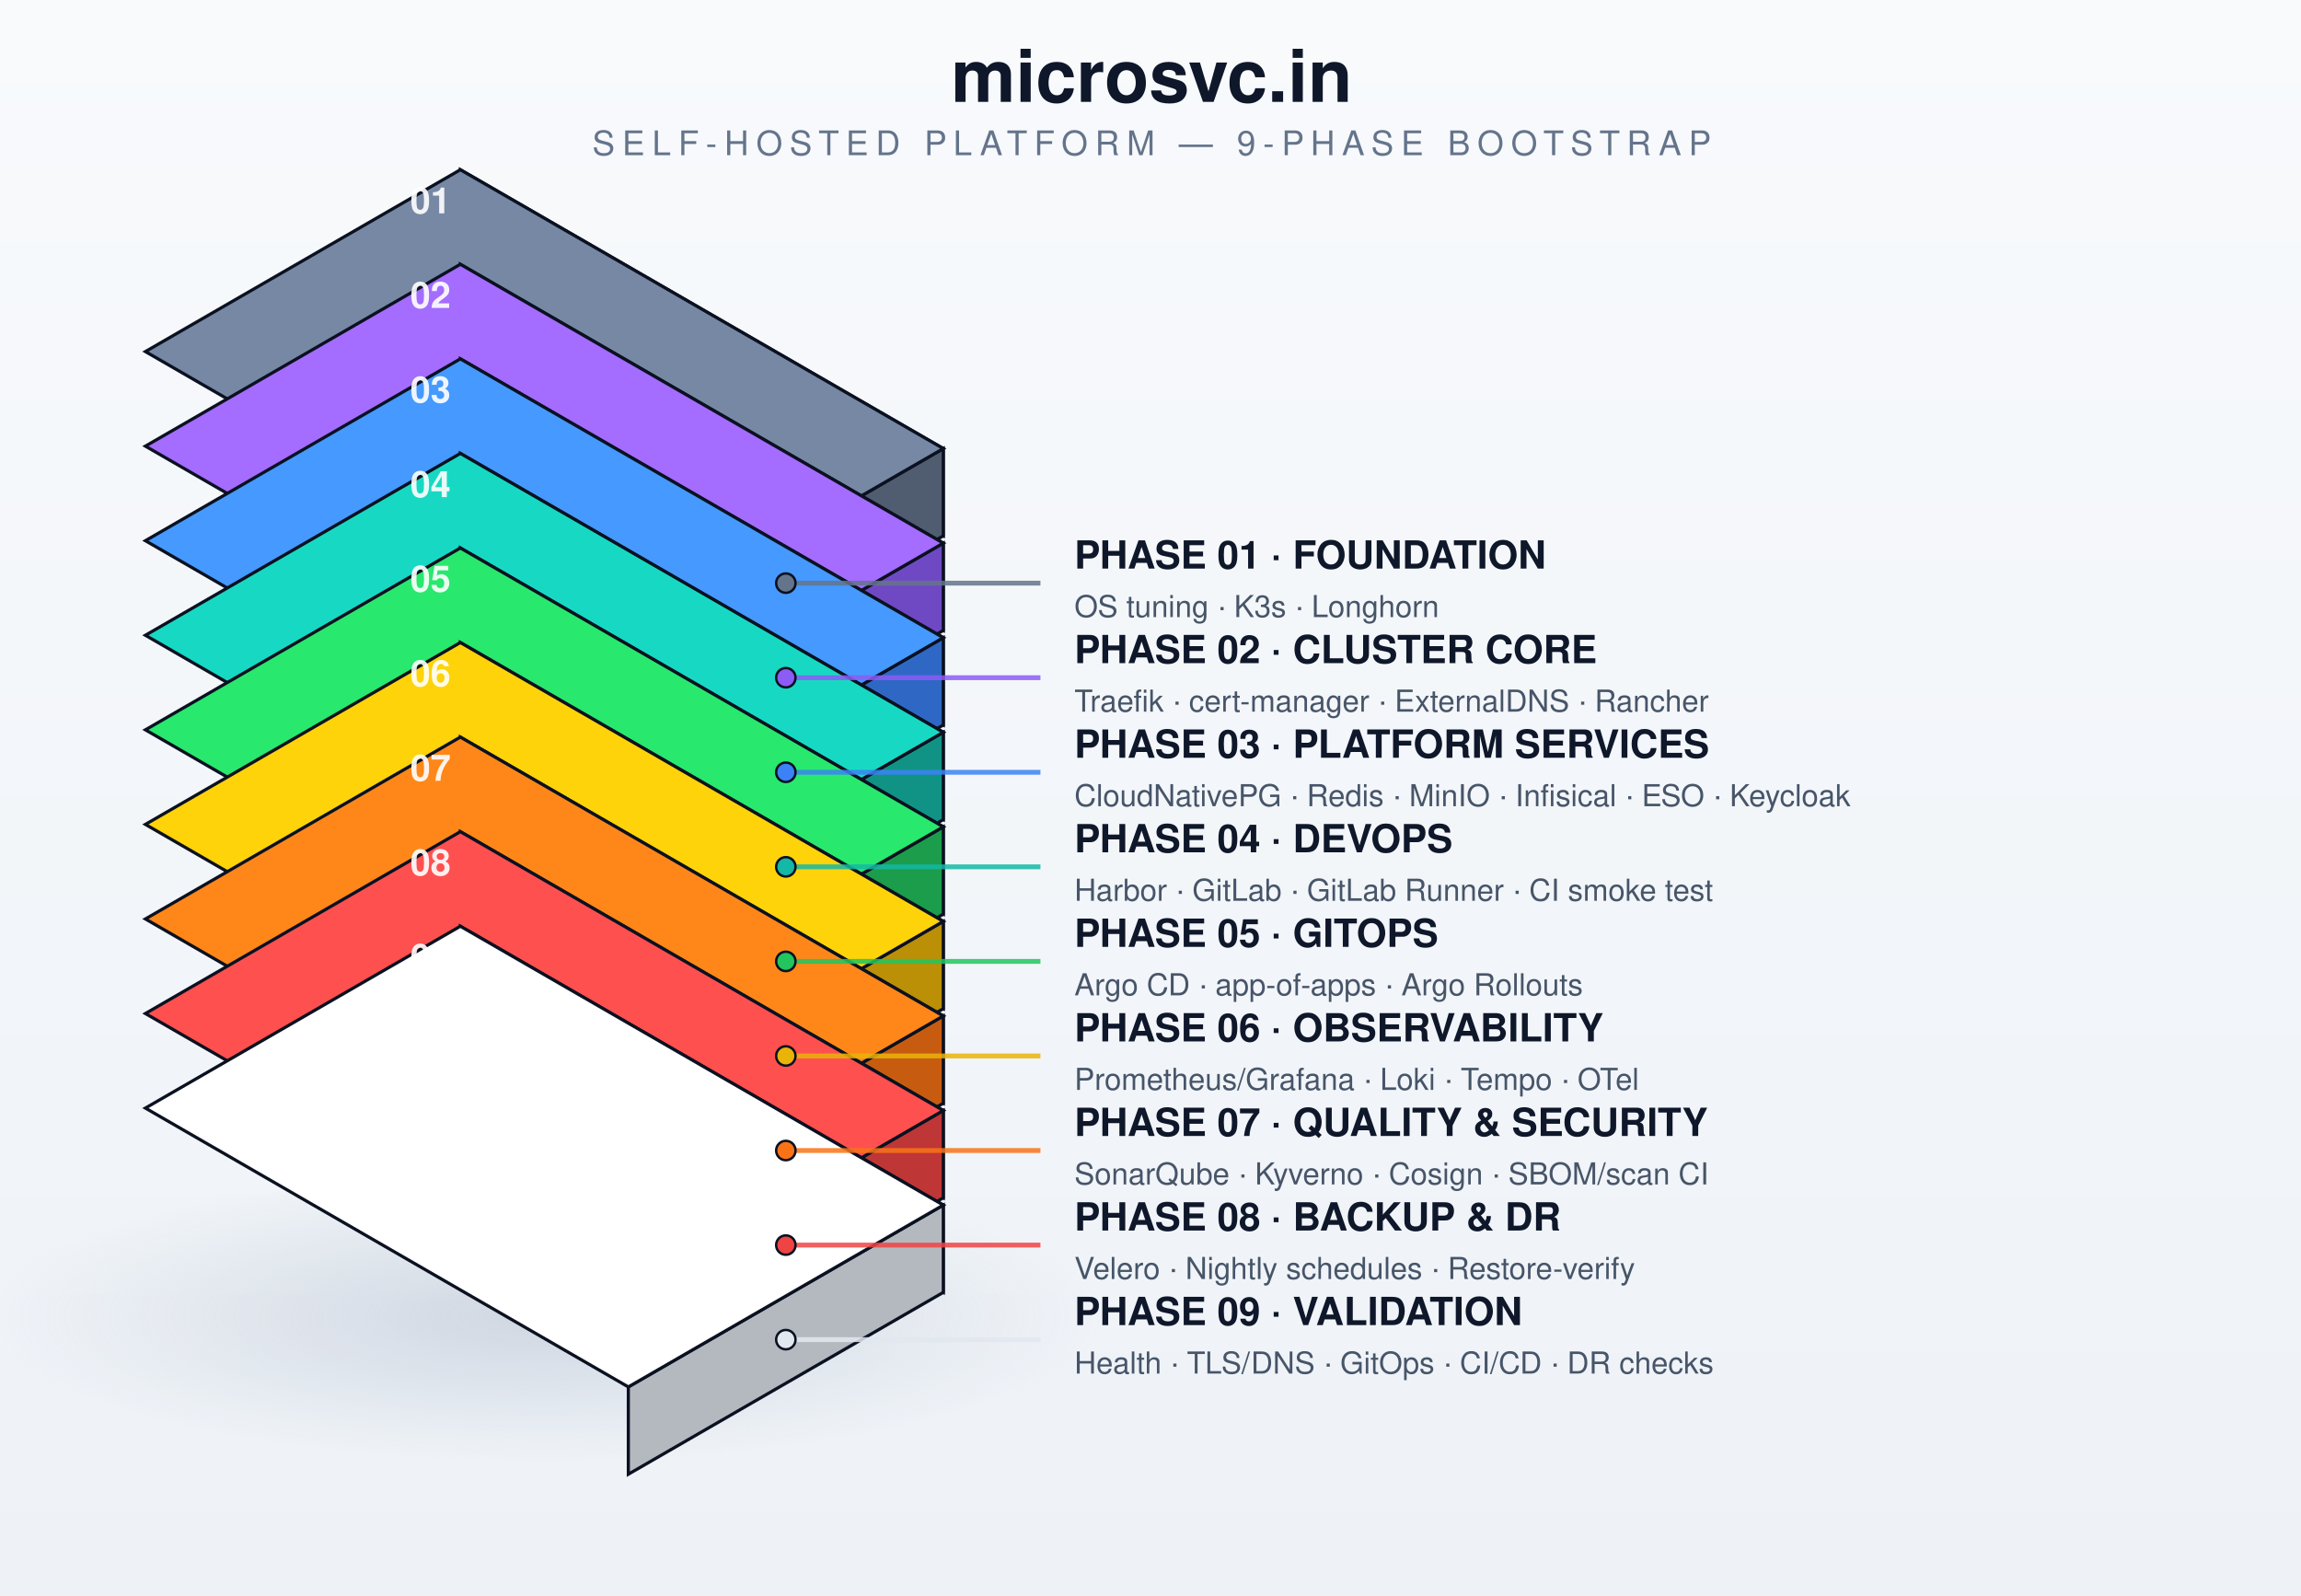
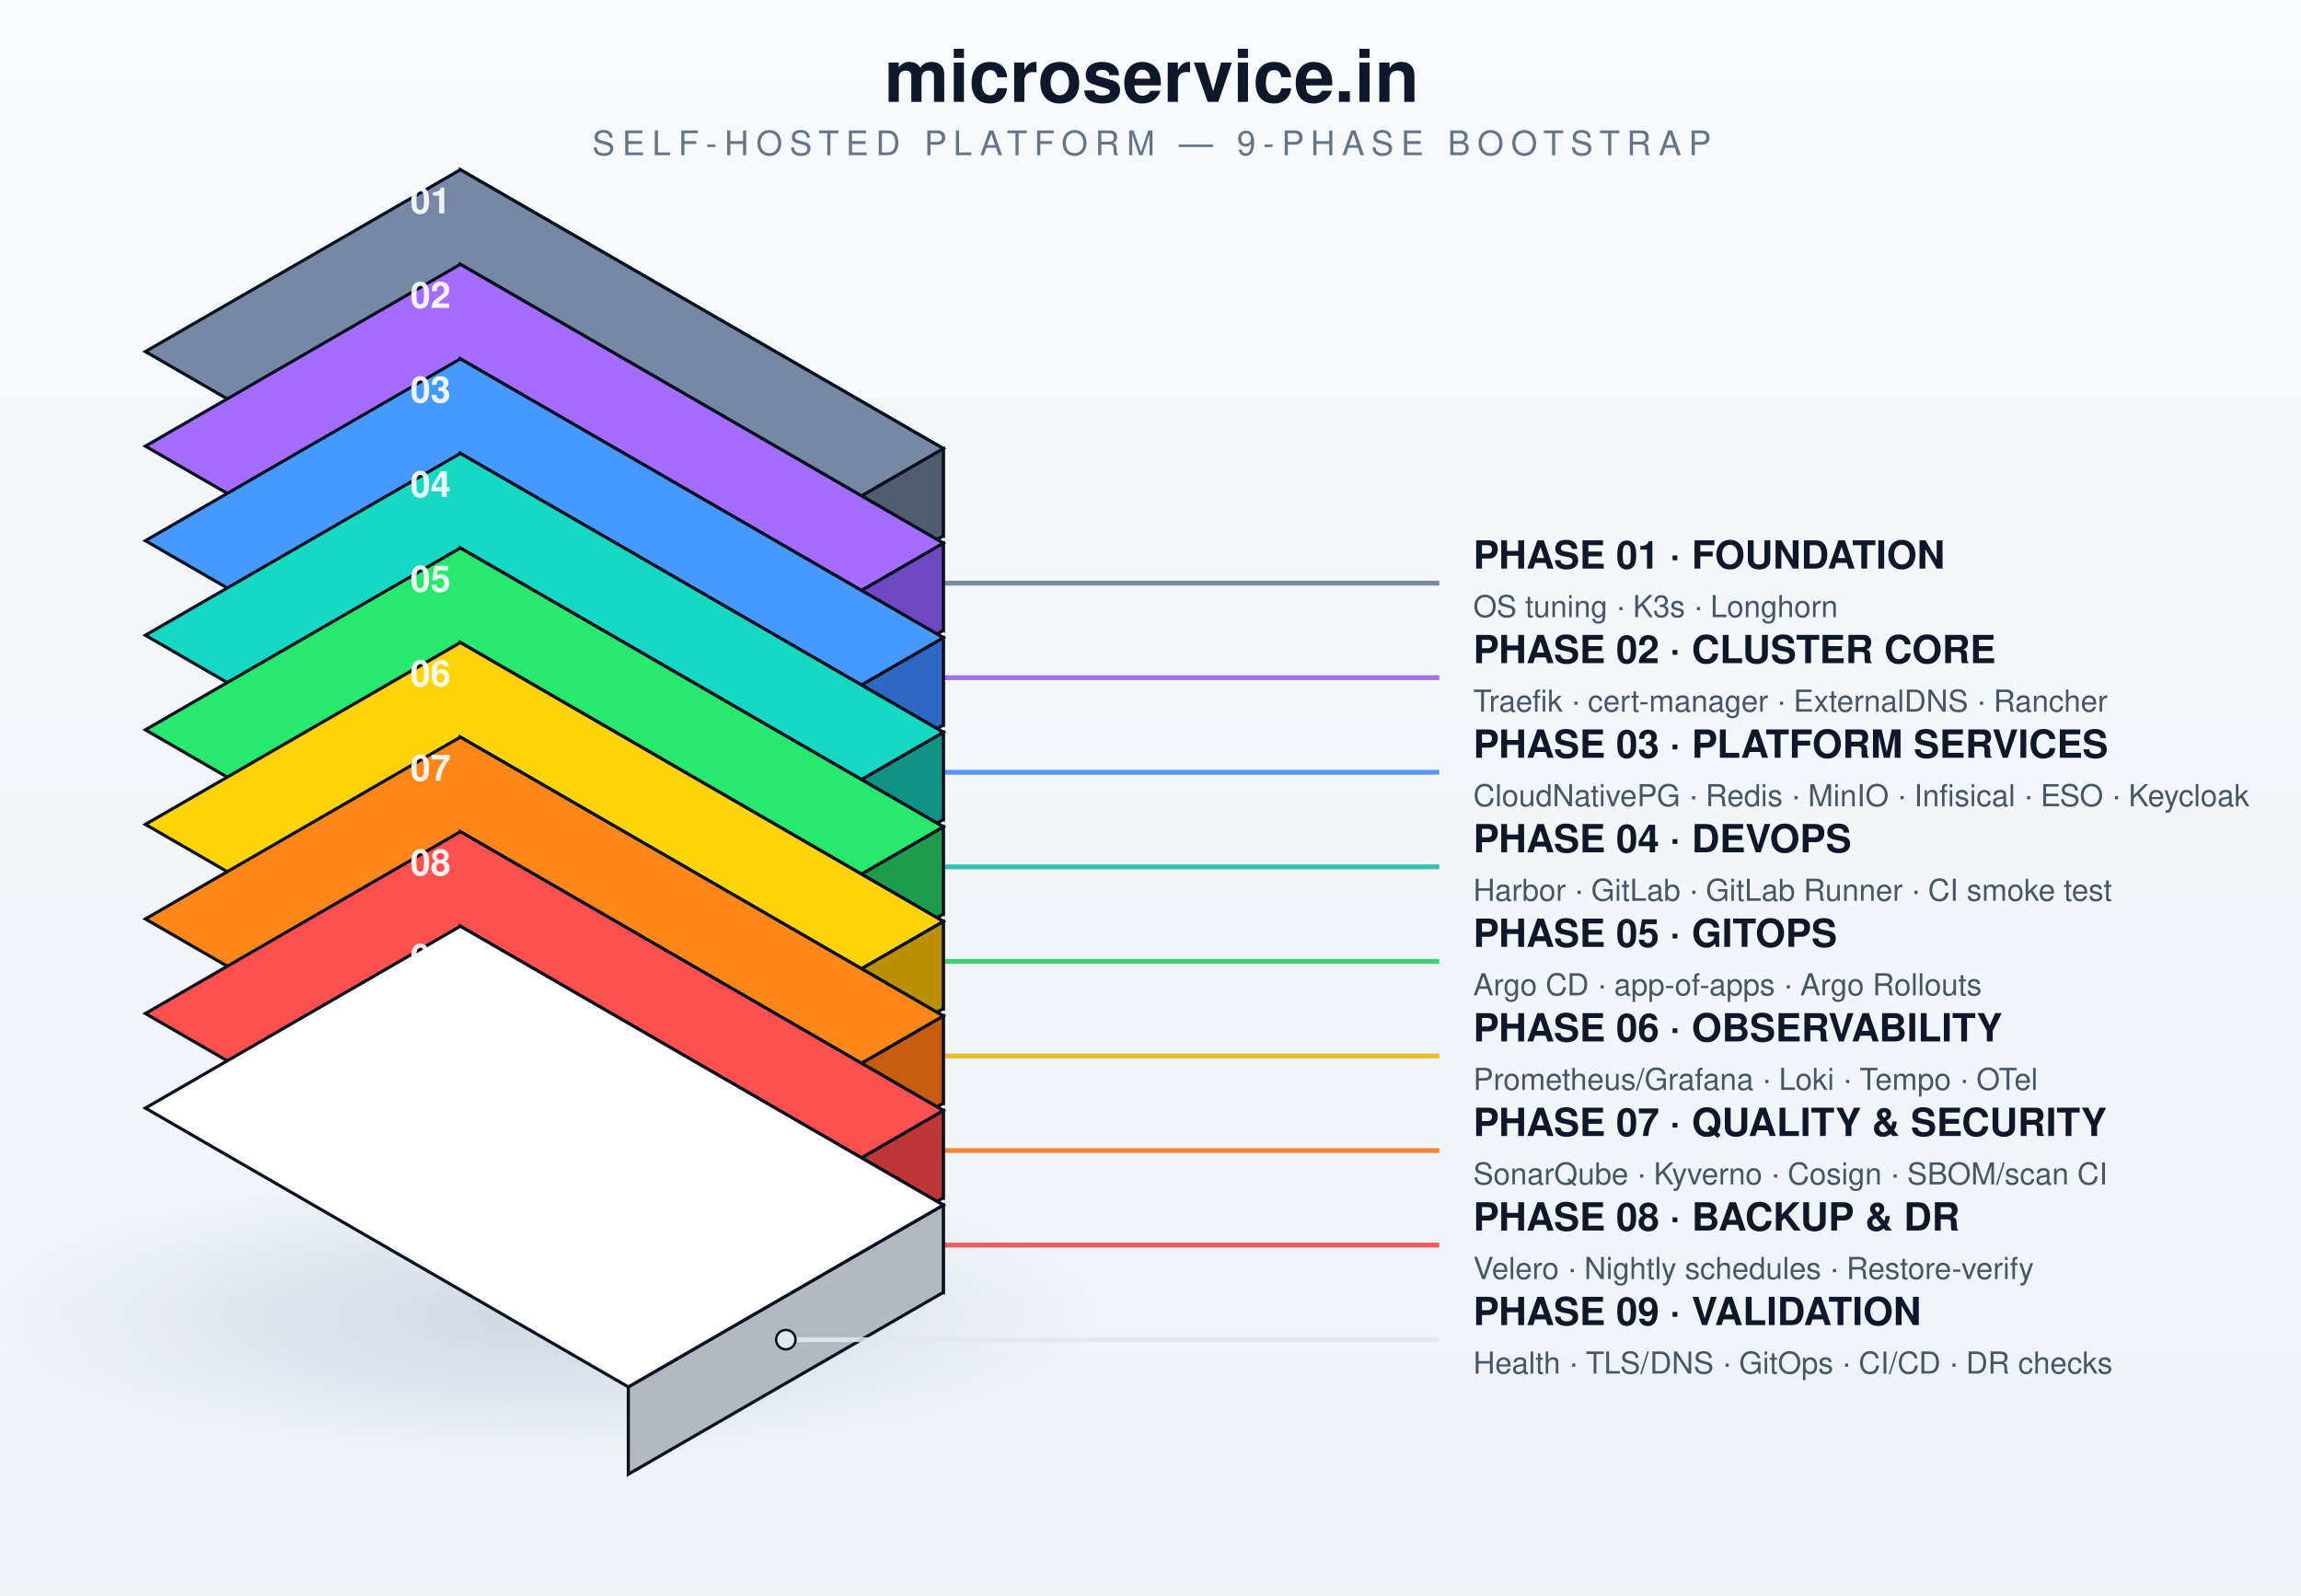
<svg xmlns="http://www.w3.org/2000/svg" width="949" height="658" viewBox="0 0 949 658" version="1.1" font-family="Segoe UI, Helvetica, Arial, sans-serif">
+   <style>
+   /* Motion-only animation: no element is ever fully transparent, so a single static
+      screenshot (PR diffs, blob preview thumbnails, etc.) always shows the complete
+      diagram -- only continuously-looping subtle motion is time-dependent. */
+   .floatAll { animation: floatY 5s ease-in-out infinite; }
+   .layerIn {
+     animation: settleIn 1s cubic-bezier(.22,.61,.36,1) both, bob 4.2s ease-in-out 1s infinite;
+     transform-box: fill-box;
+     transform-origin: center;
+   }
+   .pulseDot {
+     animation: pulseDot 2.4s ease-in-out infinite;
+     transform-box: fill-box;
+     transform-origin: center;
+   }
+   @keyframes settleIn {
+     0%   { transform: translateY(14px); }
+     100% { transform: translateY(0); }
+   }
+   @keyframes bob {
+     0%, 100% { transform: translateY(0); }
+     50%      { transform: translateY(-2.5px); }
+   }
+   @keyframes floatY {
+     0%, 100% { transform: translateY(0px); }
+     50%      { transform: translateY(-7px); }
+   }
+   @keyframes pulseDot {
+     0%, 100% { transform: scale(1);   opacity: 1; }
+     50%      { transform: scale(1.7); opacity: 0.65; }
+   }
+ </style>
  <defs>
    <linearGradient id="bgGrad" x1="0" y1="0" x2="0" y2="1">
      <stop offset="0%" stop-color="#f8fafc" />
      <stop offset="100%" stop-color="#eef2f7" />
    </linearGradient>
    <radialGradient id="glow" cx="50%" cy="50%" r="50%">
      <stop offset="0%" stop-color="#94a3b8" stop-opacity="0.35" />
      <stop offset="100%" stop-color="#94a3b8" stop-opacity="0" />
    </radialGradient>
  </defs>
  <rect x="0" y="0" width="949" height="658" fill="url(#bgGrad)" />
-   <ellipse cx="224.5" cy="543.0" rx="230" ry="60" fill="url(#glow)" />
-   <text x="475" y="42" text-anchor="middle" font-family="Segoe UI, Helvetica, Arial, sans-serif" font-size="30" font-weight="700" fill="#0f172a">microsvc.in</text>
-   <text x="475" y="64" text-anchor="middle" font-family="Segoe UI, Helvetica, Arial, sans-serif" font-size="14" letter-spacing="3" fill="#64748b">SELF-HOSTED PLATFORM — 9-PHASE BOOTSTRAP</text>
-   <g transform="translate(224.5,513.0)">
-     <polygon points="-34.64,-407.00 164.54,-292.00 164.54,-328.00 -34.64,-443.00" fill="#394350" stroke="#0b1120" stroke-width="1.3" />
-     <polygon points="164.54,-292.00 34.64,-217.00 34.64,-253.00 164.54,-328.00" fill="#505c6f" stroke="#0b1120" stroke-width="1.3" />
-     <polygon points="-34.64,-443.00 164.54,-328.00 34.64,-253.00 -164.54,-368.00" fill="#7688a4" stroke="#0b1120" stroke-width="1.3" />
+   <text x="475" y="42" text-anchor="middle" font-size="30" font-weight="700" fill="#0f172a">microservice.in</text>
+   <text x="475" y="64" text-anchor="middle" font-size="14" letter-spacing="3" fill="#64748b">SELF-HOSTED PLATFORM — 9-PHASE BOOTSTRAP</text>
+   <g class="floatAll" transform="translate(224.5,513.0)">
+     <ellipse cx="0.0" cy="30.0" rx="230" ry="60" fill="url(#glow)" />
+     <g class="layerIn" style="animation-delay:0.00s">
+       <polygon points="-34.64,-407.00 164.54,-292.00 164.54,-328.00 -34.64,-443.00" fill="#394350" stroke="#0b1120" stroke-width="1.3" />
+       <polygon points="164.54,-292.00 34.64,-217.00 34.64,-253.00 164.54,-328.00" fill="#505c6f" stroke="#0b1120" stroke-width="1.3" />
+       <polygon points="-34.64,-443.00 164.54,-328.00 34.64,-253.00 -164.54,-368.00" fill="#7688a4" stroke="#0b1120" stroke-width="1.3" />
+       <path d="M 99.6 -272.5 L 343.1 -272.5 L 369.1 -272.5" fill="none" stroke="#64748b" stroke-width="2" opacity="0.85" />
+       <circle class="pulseDot" cx="99.6" cy="-272.5" r="4" fill="#64748b" stroke="#0b1120" stroke-width="1" style="animation-delay:0.60s" />
+       <text x="383.1" y="-278.5" font-size="16" font-weight="700" fill="#0f172a">PHASE 01 · FOUNDATION</text>
+       <text x="383.1" y="-258.5" font-size="12.5" fill="#475569">OS tuning · K3s · Longhorn</text>
+       <text x="-38.6" y="-425.0" font-size="15" font-weight="800" fill="#ffffff" opacity="0.9" text-anchor="end">01</text>
+     </g>
+     <g class="layerIn" style="animation-delay:0.14s">
+       <polygon points="-34.64,-368.00 164.54,-253.00 164.54,-289.00 -34.64,-404.00" fill="#50358e" stroke="#0b1120" stroke-width="1.3" />
+       <polygon points="164.54,-253.00 34.64,-178.00 34.64,-214.00 164.54,-289.00" fill="#6f49c4" stroke="#0b1120" stroke-width="1.3" />
+       <polygon points="-34.64,-404.00 164.54,-289.00 34.64,-214.00 -164.54,-329.00" fill="#a46cff" stroke="#0b1120" stroke-width="1.3" />
+       <path d="M 99.6 -233.5 L 343.1 -233.5 L 369.1 -233.5" fill="none" stroke="#8b5cf6" stroke-width="2" opacity="0.85" />
+       <circle class="pulseDot" cx="99.6" cy="-233.5" r="4" fill="#8b5cf6" stroke="#0b1120" stroke-width="1" style="animation-delay:0.74s" />
+       <text x="383.1" y="-239.5" font-size="16" font-weight="700" fill="#0f172a">PHASE 02 · CLUSTER CORE</text>
+       <text x="383.1" y="-219.5" font-size="12.5" fill="#475569">Traefik · cert-manager · ExternalDNS · Rancher</text>
+       <text x="-38.6" y="-386.0" font-size="15" font-weight="800" fill="#ffffff" opacity="0.9" text-anchor="end">02</text>
+     </g>
+     <g class="layerIn" style="animation-delay:0.28s">
+       <polygon points="-34.64,-329.00 164.54,-214.00 164.54,-250.00 -34.64,-365.00" fill="#224b8e" stroke="#0b1120" stroke-width="1.3" />
+       <polygon points="164.54,-214.00 34.64,-139.00 34.64,-175.00 164.54,-250.00" fill="#2f68c4" stroke="#0b1120" stroke-width="1.3" />
+       <polygon points="-34.64,-365.00 164.54,-250.00 34.64,-175.00 -164.54,-290.00" fill="#4599ff" stroke="#0b1120" stroke-width="1.3" />
+       <path d="M 99.6 -194.5 L 343.1 -194.5 L 369.1 -194.5" fill="none" stroke="#3b82f6" stroke-width="2" opacity="0.85" />
+       <circle class="pulseDot" cx="99.6" cy="-194.5" r="4" fill="#3b82f6" stroke="#0b1120" stroke-width="1" style="animation-delay:0.88s" />
+       <text x="383.1" y="-200.5" font-size="16" font-weight="700" fill="#0f172a">PHASE 03 · PLATFORM SERVICES</text>
+       <text x="383.1" y="-180.5" font-size="12.5" fill="#475569">CloudNativePG · Redis · MinIO · Infisical · ESO · Keycloak</text>
+       <text x="-38.6" y="-347.0" font-size="15" font-weight="800" fill="#ffffff" opacity="0.9" text-anchor="end">03</text>
+     </g>
+     <g class="layerIn" style="animation-delay:0.42s">
+       <polygon points="-34.64,-290.00 164.54,-175.00 164.54,-211.00 -34.64,-326.00" fill="#0b6a60" stroke="#0b1120" stroke-width="1.3" />
+       <polygon points="164.54,-175.00 34.64,-100.00 34.64,-136.00 164.54,-211.00" fill="#109384" stroke="#0b1120" stroke-width="1.3" />
+       <polygon points="-34.64,-326.00 164.54,-211.00 34.64,-136.00 -164.54,-251.00" fill="#17d9c3" stroke="#0b1120" stroke-width="1.3" />
+       <path d="M 99.6 -155.5 L 343.1 -155.5 L 369.1 -155.5" fill="none" stroke="#14b8a6" stroke-width="2" opacity="0.85" />
+       <circle class="pulseDot" cx="99.6" cy="-155.5" r="4" fill="#14b8a6" stroke="#0b1120" stroke-width="1" style="animation-delay:1.02s" />
+       <text x="383.1" y="-161.5" font-size="16" font-weight="700" fill="#0f172a">PHASE 04 · DEVOPS</text>
+       <text x="383.1" y="-141.5" font-size="12.5" fill="#475569">Harbor · GitLab · GitLab Runner · CI smoke test</text>
+       <text x="-38.6" y="-308.0" font-size="15" font-weight="800" fill="#ffffff" opacity="0.9" text-anchor="end">04</text>
+     </g>
+     <g class="layerIn" style="animation-delay:0.56s">
+       <polygon points="-34.64,-251.00 164.54,-136.00 164.54,-172.00 -34.64,-287.00" fill="#137236" stroke="#0b1120" stroke-width="1.3" />
+       <polygon points="164.54,-136.00 34.64,-61.00 34.64,-97.00 164.54,-172.00" fill="#1b9d4b" stroke="#0b1120" stroke-width="1.3" />
+       <polygon points="-34.64,-287.00 164.54,-172.00 34.64,-97.00 -164.54,-212.00" fill="#28e86e" stroke="#0b1120" stroke-width="1.3" />
+       <path d="M 99.6 -116.5 L 343.1 -116.5 L 369.1 -116.5" fill="none" stroke="#22c55e" stroke-width="2" opacity="0.85" />
+       <circle class="pulseDot" cx="99.6" cy="-116.5" r="4" fill="#22c55e" stroke="#0b1120" stroke-width="1" style="animation-delay:1.16s" />
+       <text x="383.1" y="-122.5" font-size="16" font-weight="700" fill="#0f172a">PHASE 05 · GITOPS</text>
+       <text x="383.1" y="-102.5" font-size="12.5" fill="#475569">Argo CD · app-of-apps · Argo Rollouts</text>
+       <text x="-38.6" y="-269.0" font-size="15" font-weight="800" fill="#ffffff" opacity="0.9" text-anchor="end">05</text>
+     </g>
+     <g class="layerIn" style="animation-delay:0.70s">
+       <polygon points="-34.64,-212.00 164.54,-97.00 164.54,-133.00 -34.64,-248.00" fill="#876704" stroke="#0b1120" stroke-width="1.3" />
+       <polygon points="164.54,-97.00 34.64,-22.00 34.64,-58.00 164.54,-133.00" fill="#bb8f06" stroke="#0b1120" stroke-width="1.3" />
+       <polygon points="-34.64,-248.00 164.54,-133.00 34.64,-58.00 -164.54,-173.00" fill="#ffd309" stroke="#0b1120" stroke-width="1.3" />
+       <path d="M 99.6 -77.5 L 343.1 -77.5 L 369.1 -77.5" fill="none" stroke="#eab308" stroke-width="2" opacity="0.85" />
+       <circle class="pulseDot" cx="99.6" cy="-77.5" r="4" fill="#eab308" stroke="#0b1120" stroke-width="1" style="animation-delay:1.30s" />
+       <text x="383.1" y="-83.5" font-size="16" font-weight="700" fill="#0f172a">PHASE 06 · OBSERVABILITY</text>
+       <text x="383.1" y="-63.5" font-size="12.5" fill="#475569">Prometheus/Grafana · Loki · Tempo · OTel</text>
+       <text x="-38.6" y="-230.0" font-size="15" font-weight="800" fill="#ffffff" opacity="0.9" text-anchor="end">06</text>
+     </g>
+     <g class="layerIn" style="animation-delay:0.84s">
+       <polygon points="-34.64,-173.00 164.54,-58.00 164.54,-94.00 -34.64,-209.00" fill="#90420c" stroke="#0b1120" stroke-width="1.3" />
+       <polygon points="164.54,-58.00 34.64,17.00 34.64,-19.00 164.54,-94.00" fill="#c75c11" stroke="#0b1120" stroke-width="1.3" />
+       <polygon points="-34.64,-209.00 164.54,-94.00 34.64,-19.00 -164.54,-134.00" fill="#ff8719" stroke="#0b1120" stroke-width="1.3" />
+       <path d="M 99.6 -38.5 L 343.1 -38.5 L 369.1 -38.5" fill="none" stroke="#f97316" stroke-width="2" opacity="0.85" />
+       <circle class="pulseDot" cx="99.6" cy="-38.5" r="4" fill="#f97316" stroke="#0b1120" stroke-width="1" style="animation-delay:1.44s" />
+       <text x="383.1" y="-44.5" font-size="16" font-weight="700" fill="#0f172a">PHASE 07 · QUALITY &amp; SECURITY</text>
+       <text x="383.1" y="-24.5" font-size="12.5" fill="#475569">SonarQube · Kyverno · Cosign · SBOM/scan CI</text>
+       <text x="-38.6" y="-191.0" font-size="15" font-weight="800" fill="#ffffff" opacity="0.9" text-anchor="end">07</text>
+     </g>
+     <g class="layerIn" style="animation-delay:0.98s">
+       <polygon points="-34.64,-134.00 164.54,-19.00 164.54,-55.00 -34.64,-170.00" fill="#8a2727" stroke="#0b1120" stroke-width="1.3" />
+       <polygon points="164.54,-19.00 34.64,56.00 34.64,20.00 164.54,-55.00" fill="#bf3636" stroke="#0b1120" stroke-width="1.3" />
+       <polygon points="-34.64,-170.00 164.54,-55.00 34.64,20.00 -164.54,-95.00" fill="#ff5050" stroke="#0b1120" stroke-width="1.3" />
+       <path d="M 99.6 0.5 L 343.1 0.5 L 369.1 0.5" fill="none" stroke="#ef4444" stroke-width="2" opacity="0.85" />
+       <circle class="pulseDot" cx="99.6" cy="0.5" r="4" fill="#ef4444" stroke="#0b1120" stroke-width="1" style="animation-delay:1.58s" />
+       <text x="383.1" y="-5.5" font-size="16" font-weight="700" fill="#0f172a">PHASE 08 · BACKUP &amp; DR</text>
+       <text x="383.1" y="14.5" font-size="12.5" fill="#475569">Velero · Nightly schedules · Restore-verify</text>
+       <text x="-38.6" y="-152.0" font-size="15" font-weight="800" fill="#ffffff" opacity="0.9" text-anchor="end">08</text>
+     </g>
+     <g class="layerIn" style="animation-delay:1.12s">
+       <polygon points="-34.64,-95.00 164.54,20.00 164.54,-16.00 -34.64,-131.00" fill="#83868b" stroke="#0b1120" stroke-width="1.3" />
+       <polygon points="164.54,20.00 34.64,95.00 34.64,59.00 164.54,-16.00" fill="#b4b9c0" stroke="#0b1120" stroke-width="1.3" />
+       <polygon points="-34.64,-131.00 164.54,-16.00 34.64,59.00 -164.54,-56.00" fill="#ffffff" stroke="#0b1120" stroke-width="1.3" />
+       <path d="M 99.6 39.5 L 343.1 39.5 L 369.1 39.5" fill="none" stroke="#e2e8f0" stroke-width="2" opacity="0.85" />
+       <circle class="pulseDot" cx="99.6" cy="39.5" r="4" fill="#e2e8f0" stroke="#0b1120" stroke-width="1" style="animation-delay:1.72s" />
+       <text x="383.1" y="33.5" font-size="16" font-weight="700" fill="#0f172a">PHASE 09 · VALIDATION</text>
+       <text x="383.1" y="53.5" font-size="12.5" fill="#475569">Health · TLS/DNS · GitOps · CI/CD · DR checks</text>
+       <text x="-38.6" y="-113.0" font-size="15" font-weight="800" fill="#ffffff" opacity="0.9" text-anchor="end">09</text>
+     </g>
  </g>
-   <g transform="translate(224.5,513.0)">
-     <polygon points="-34.64,-368.00 164.54,-253.00 164.54,-289.00 -34.64,-404.00" fill="#50358e" stroke="#0b1120" stroke-width="1.3" />
-     <polygon points="164.54,-253.00 34.64,-178.00 34.64,-214.00 164.54,-289.00" fill="#6f49c4" stroke="#0b1120" stroke-width="1.3" />
-     <polygon points="-34.64,-404.00 164.54,-289.00 34.64,-214.00 -164.54,-329.00" fill="#a46cff" stroke="#0b1120" stroke-width="1.3" />
-   </g>
-   <g transform="translate(224.5,513.0)">
-     <polygon points="-34.64,-329.00 164.54,-214.00 164.54,-250.00 -34.64,-365.00" fill="#224b8e" stroke="#0b1120" stroke-width="1.3" />
-     <polygon points="164.54,-214.00 34.64,-139.00 34.64,-175.00 164.54,-250.00" fill="#2f68c4" stroke="#0b1120" stroke-width="1.3" />
-     <polygon points="-34.64,-365.00 164.54,-250.00 34.64,-175.00 -164.54,-290.00" fill="#4599ff" stroke="#0b1120" stroke-width="1.3" />
-   </g>
-   <g transform="translate(224.5,513.0)">
-     <polygon points="-34.64,-290.00 164.54,-175.00 164.54,-211.00 -34.64,-326.00" fill="#0b6a60" stroke="#0b1120" stroke-width="1.3" />
-     <polygon points="164.54,-175.00 34.64,-100.00 34.64,-136.00 164.54,-211.00" fill="#109384" stroke="#0b1120" stroke-width="1.3" />
-     <polygon points="-34.64,-326.00 164.54,-211.00 34.64,-136.00 -164.54,-251.00" fill="#17d9c3" stroke="#0b1120" stroke-width="1.3" />
-   </g>
-   <g transform="translate(224.5,513.0)">
-     <polygon points="-34.64,-251.00 164.54,-136.00 164.54,-172.00 -34.64,-287.00" fill="#137236" stroke="#0b1120" stroke-width="1.3" />
-     <polygon points="164.54,-136.00 34.64,-61.00 34.64,-97.00 164.54,-172.00" fill="#1b9d4b" stroke="#0b1120" stroke-width="1.3" />
-     <polygon points="-34.64,-287.00 164.54,-172.00 34.64,-97.00 -164.54,-212.00" fill="#28e86e" stroke="#0b1120" stroke-width="1.3" />
-   </g>
-   <g transform="translate(224.5,513.0)">
-     <polygon points="-34.64,-212.00 164.54,-97.00 164.54,-133.00 -34.64,-248.00" fill="#876704" stroke="#0b1120" stroke-width="1.3" />
-     <polygon points="164.54,-97.00 34.64,-22.00 34.64,-58.00 164.54,-133.00" fill="#bb8f06" stroke="#0b1120" stroke-width="1.3" />
-     <polygon points="-34.64,-248.00 164.54,-133.00 34.64,-58.00 -164.54,-173.00" fill="#ffd309" stroke="#0b1120" stroke-width="1.3" />
-   </g>
-   <g transform="translate(224.5,513.0)">
-     <polygon points="-34.64,-173.00 164.54,-58.00 164.54,-94.00 -34.64,-209.00" fill="#90420c" stroke="#0b1120" stroke-width="1.3" />
-     <polygon points="164.54,-58.00 34.64,17.00 34.64,-19.00 164.54,-94.00" fill="#c75c11" stroke="#0b1120" stroke-width="1.3" />
-     <polygon points="-34.64,-209.00 164.54,-94.00 34.64,-19.00 -164.54,-134.00" fill="#ff8719" stroke="#0b1120" stroke-width="1.3" />
-   </g>
-   <g transform="translate(224.5,513.0)">
-     <polygon points="-34.64,-134.00 164.54,-19.00 164.54,-55.00 -34.64,-170.00" fill="#8a2727" stroke="#0b1120" stroke-width="1.3" />
-     <polygon points="164.54,-19.00 34.64,56.00 34.64,20.00 164.54,-55.00" fill="#bf3636" stroke="#0b1120" stroke-width="1.3" />
-     <polygon points="-34.64,-170.00 164.54,-55.00 34.64,20.00 -164.54,-95.00" fill="#ff5050" stroke="#0b1120" stroke-width="1.3" />
-   </g>
-   <g transform="translate(224.5,513.0)">
-     <polygon points="-34.64,-95.00 164.54,20.00 164.54,-16.00 -34.64,-131.00" fill="#83868b" stroke="#0b1120" stroke-width="1.3" />
-     <polygon points="164.54,20.00 34.64,95.00 34.64,59.00 164.54,-16.00" fill="#b4b9c0" stroke="#0b1120" stroke-width="1.3" />
-     <polygon points="-34.64,-131.00 164.54,-16.00 34.64,59.00 -164.54,-56.00" fill="#ffffff" stroke="#0b1120" stroke-width="1.3" />
-   </g>
-   <path d="M 324.1 552.5 L 403.1 552.5 L 429.1 552.5" fill="none" stroke="#e2e8f0" stroke-width="2" opacity="0.85" />
-   <circle cx="324.1" cy="552.5" r="4" fill="#e2e8f0" stroke="#0b1120" stroke-width="1" />
-   <text x="443.1" y="546.5" font-family="Segoe UI, Helvetica, Arial, sans-serif" font-size="16" font-weight="700" fill="#0f172a">PHASE 09 · VALIDATION</text>
-   <text x="443.1" y="566.5" font-family="Segoe UI, Helvetica, Arial, sans-serif" font-size="12.5" fill="#475569">Health · TLS/DNS · GitOps · CI/CD · DR checks</text>
-   <text x="185.9" y="400.0" font-family="Segoe UI, Helvetica, Arial, sans-serif" font-size="15" font-weight="800" fill="#ffffff" opacity="0.9" text-anchor="end">09</text>
-   <path d="M 324.1 513.5 L 403.1 513.5 L 429.1 513.5" fill="none" stroke="#ef4444" stroke-width="2" opacity="0.85" />
-   <circle cx="324.1" cy="513.5" r="4" fill="#ef4444" stroke="#0b1120" stroke-width="1" />
-   <text x="443.1" y="507.5" font-family="Segoe UI, Helvetica, Arial, sans-serif" font-size="16" font-weight="700" fill="#0f172a">PHASE 08 · BACKUP &amp; DR</text>
-   <text x="443.1" y="527.5" font-family="Segoe UI, Helvetica, Arial, sans-serif" font-size="12.5" fill="#475569">Velero · Nightly schedules · Restore-verify</text>
-   <text x="185.9" y="361.0" font-family="Segoe UI, Helvetica, Arial, sans-serif" font-size="15" font-weight="800" fill="#ffffff" opacity="0.9" text-anchor="end">08</text>
-   <path d="M 324.1 474.5 L 403.1 474.5 L 429.1 474.5" fill="none" stroke="#f97316" stroke-width="2" opacity="0.85" />
-   <circle cx="324.1" cy="474.5" r="4" fill="#f97316" stroke="#0b1120" stroke-width="1" />
-   <text x="443.1" y="468.5" font-family="Segoe UI, Helvetica, Arial, sans-serif" font-size="16" font-weight="700" fill="#0f172a">PHASE 07 · QUALITY &amp; SECURITY</text>
-   <text x="443.1" y="488.5" font-family="Segoe UI, Helvetica, Arial, sans-serif" font-size="12.5" fill="#475569">SonarQube · Kyverno · Cosign · SBOM/scan CI</text>
-   <text x="185.9" y="322.0" font-family="Segoe UI, Helvetica, Arial, sans-serif" font-size="15" font-weight="800" fill="#ffffff" opacity="0.9" text-anchor="end">07</text>
-   <path d="M 324.1 435.5 L 403.1 435.5 L 429.1 435.5" fill="none" stroke="#eab308" stroke-width="2" opacity="0.85" />
-   <circle cx="324.1" cy="435.5" r="4" fill="#eab308" stroke="#0b1120" stroke-width="1" />
-   <text x="443.1" y="429.5" font-family="Segoe UI, Helvetica, Arial, sans-serif" font-size="16" font-weight="700" fill="#0f172a">PHASE 06 · OBSERVABILITY</text>
-   <text x="443.1" y="449.5" font-family="Segoe UI, Helvetica, Arial, sans-serif" font-size="12.5" fill="#475569">Prometheus/Grafana · Loki · Tempo · OTel</text>
-   <text x="185.9" y="283.0" font-family="Segoe UI, Helvetica, Arial, sans-serif" font-size="15" font-weight="800" fill="#ffffff" opacity="0.9" text-anchor="end">06</text>
-   <path d="M 324.1 396.5 L 403.1 396.5 L 429.1 396.5" fill="none" stroke="#22c55e" stroke-width="2" opacity="0.85" />
-   <circle cx="324.1" cy="396.5" r="4" fill="#22c55e" stroke="#0b1120" stroke-width="1" />
-   <text x="443.1" y="390.5" font-family="Segoe UI, Helvetica, Arial, sans-serif" font-size="16" font-weight="700" fill="#0f172a">PHASE 05 · GITOPS</text>
-   <text x="443.1" y="410.5" font-family="Segoe UI, Helvetica, Arial, sans-serif" font-size="12.5" fill="#475569">Argo CD · app-of-apps · Argo Rollouts</text>
-   <text x="185.9" y="244.0" font-family="Segoe UI, Helvetica, Arial, sans-serif" font-size="15" font-weight="800" fill="#ffffff" opacity="0.9" text-anchor="end">05</text>
-   <path d="M 324.1 357.5 L 403.1 357.5 L 429.1 357.5" fill="none" stroke="#14b8a6" stroke-width="2" opacity="0.85" />
-   <circle cx="324.1" cy="357.5" r="4" fill="#14b8a6" stroke="#0b1120" stroke-width="1" />
-   <text x="443.1" y="351.5" font-family="Segoe UI, Helvetica, Arial, sans-serif" font-size="16" font-weight="700" fill="#0f172a">PHASE 04 · DEVOPS</text>
-   <text x="443.1" y="371.5" font-family="Segoe UI, Helvetica, Arial, sans-serif" font-size="12.5" fill="#475569">Harbor · GitLab · GitLab Runner · CI smoke test</text>
-   <text x="185.9" y="205.0" font-family="Segoe UI, Helvetica, Arial, sans-serif" font-size="15" font-weight="800" fill="#ffffff" opacity="0.9" text-anchor="end">04</text>
-   <path d="M 324.1 318.5 L 403.1 318.5 L 429.1 318.5" fill="none" stroke="#3b82f6" stroke-width="2" opacity="0.85" />
-   <circle cx="324.1" cy="318.5" r="4" fill="#3b82f6" stroke="#0b1120" stroke-width="1" />
-   <text x="443.1" y="312.5" font-family="Segoe UI, Helvetica, Arial, sans-serif" font-size="16" font-weight="700" fill="#0f172a">PHASE 03 · PLATFORM SERVICES</text>
-   <text x="443.1" y="332.5" font-family="Segoe UI, Helvetica, Arial, sans-serif" font-size="12.5" fill="#475569">CloudNativePG · Redis · MinIO · Infisical · ESO · Keycloak</text>
-   <text x="185.9" y="166.0" font-family="Segoe UI, Helvetica, Arial, sans-serif" font-size="15" font-weight="800" fill="#ffffff" opacity="0.9" text-anchor="end">03</text>
-   <path d="M 324.1 279.5 L 403.1 279.5 L 429.1 279.5" fill="none" stroke="#8b5cf6" stroke-width="2" opacity="0.85" />
-   <circle cx="324.1" cy="279.5" r="4" fill="#8b5cf6" stroke="#0b1120" stroke-width="1" />
-   <text x="443.1" y="273.5" font-family="Segoe UI, Helvetica, Arial, sans-serif" font-size="16" font-weight="700" fill="#0f172a">PHASE 02 · CLUSTER CORE</text>
-   <text x="443.1" y="293.5" font-family="Segoe UI, Helvetica, Arial, sans-serif" font-size="12.5" fill="#475569">Traefik · cert-manager · ExternalDNS · Rancher</text>
-   <text x="185.9" y="127.0" font-family="Segoe UI, Helvetica, Arial, sans-serif" font-size="15" font-weight="800" fill="#ffffff" opacity="0.9" text-anchor="end">02</text>
-   <path d="M 324.1 240.5 L 403.1 240.5 L 429.1 240.5" fill="none" stroke="#64748b" stroke-width="2" opacity="0.85" />
-   <circle cx="324.1" cy="240.5" r="4" fill="#64748b" stroke="#0b1120" stroke-width="1" />
-   <text x="443.1" y="234.5" font-family="Segoe UI, Helvetica, Arial, sans-serif" font-size="16" font-weight="700" fill="#0f172a">PHASE 01 · FOUNDATION</text>
-   <text x="443.1" y="254.5" font-family="Segoe UI, Helvetica, Arial, sans-serif" font-size="12.5" fill="#475569">OS tuning · K3s · Longhorn</text>
-   <text x="185.9" y="88.0" font-family="Segoe UI, Helvetica, Arial, sans-serif" font-size="15" font-weight="800" fill="#ffffff" opacity="0.9" text-anchor="end">01</text>
</svg>
